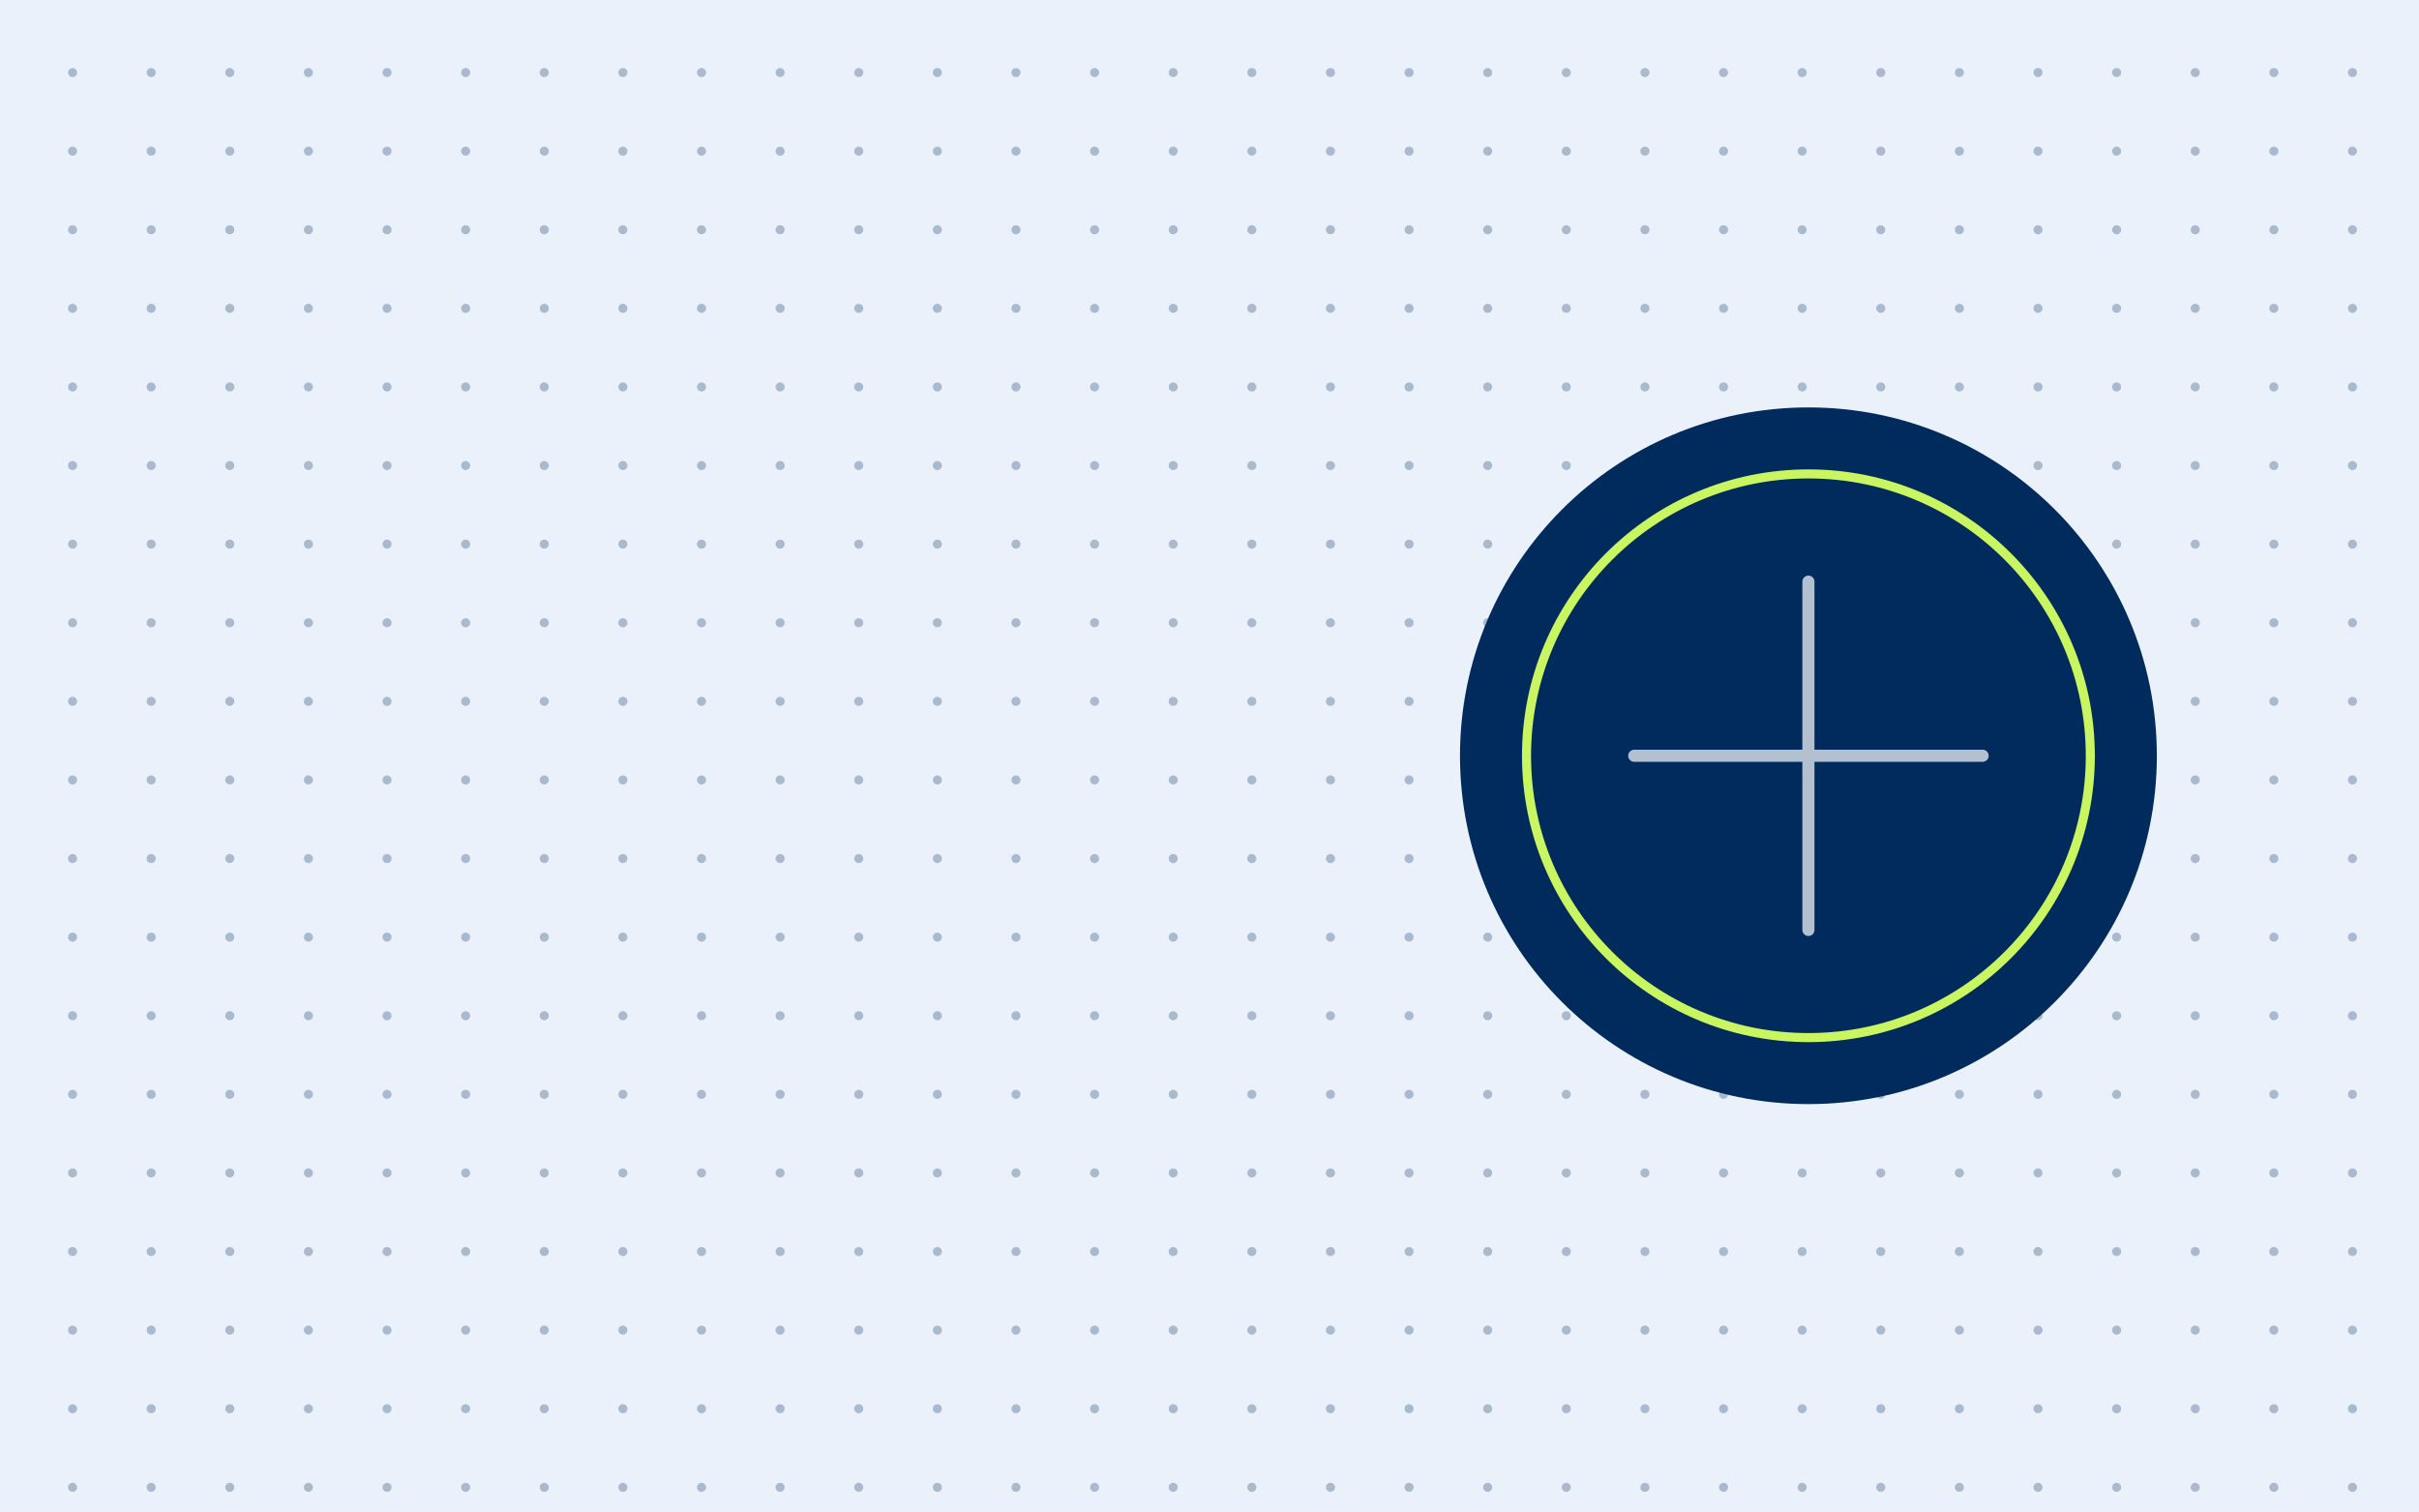
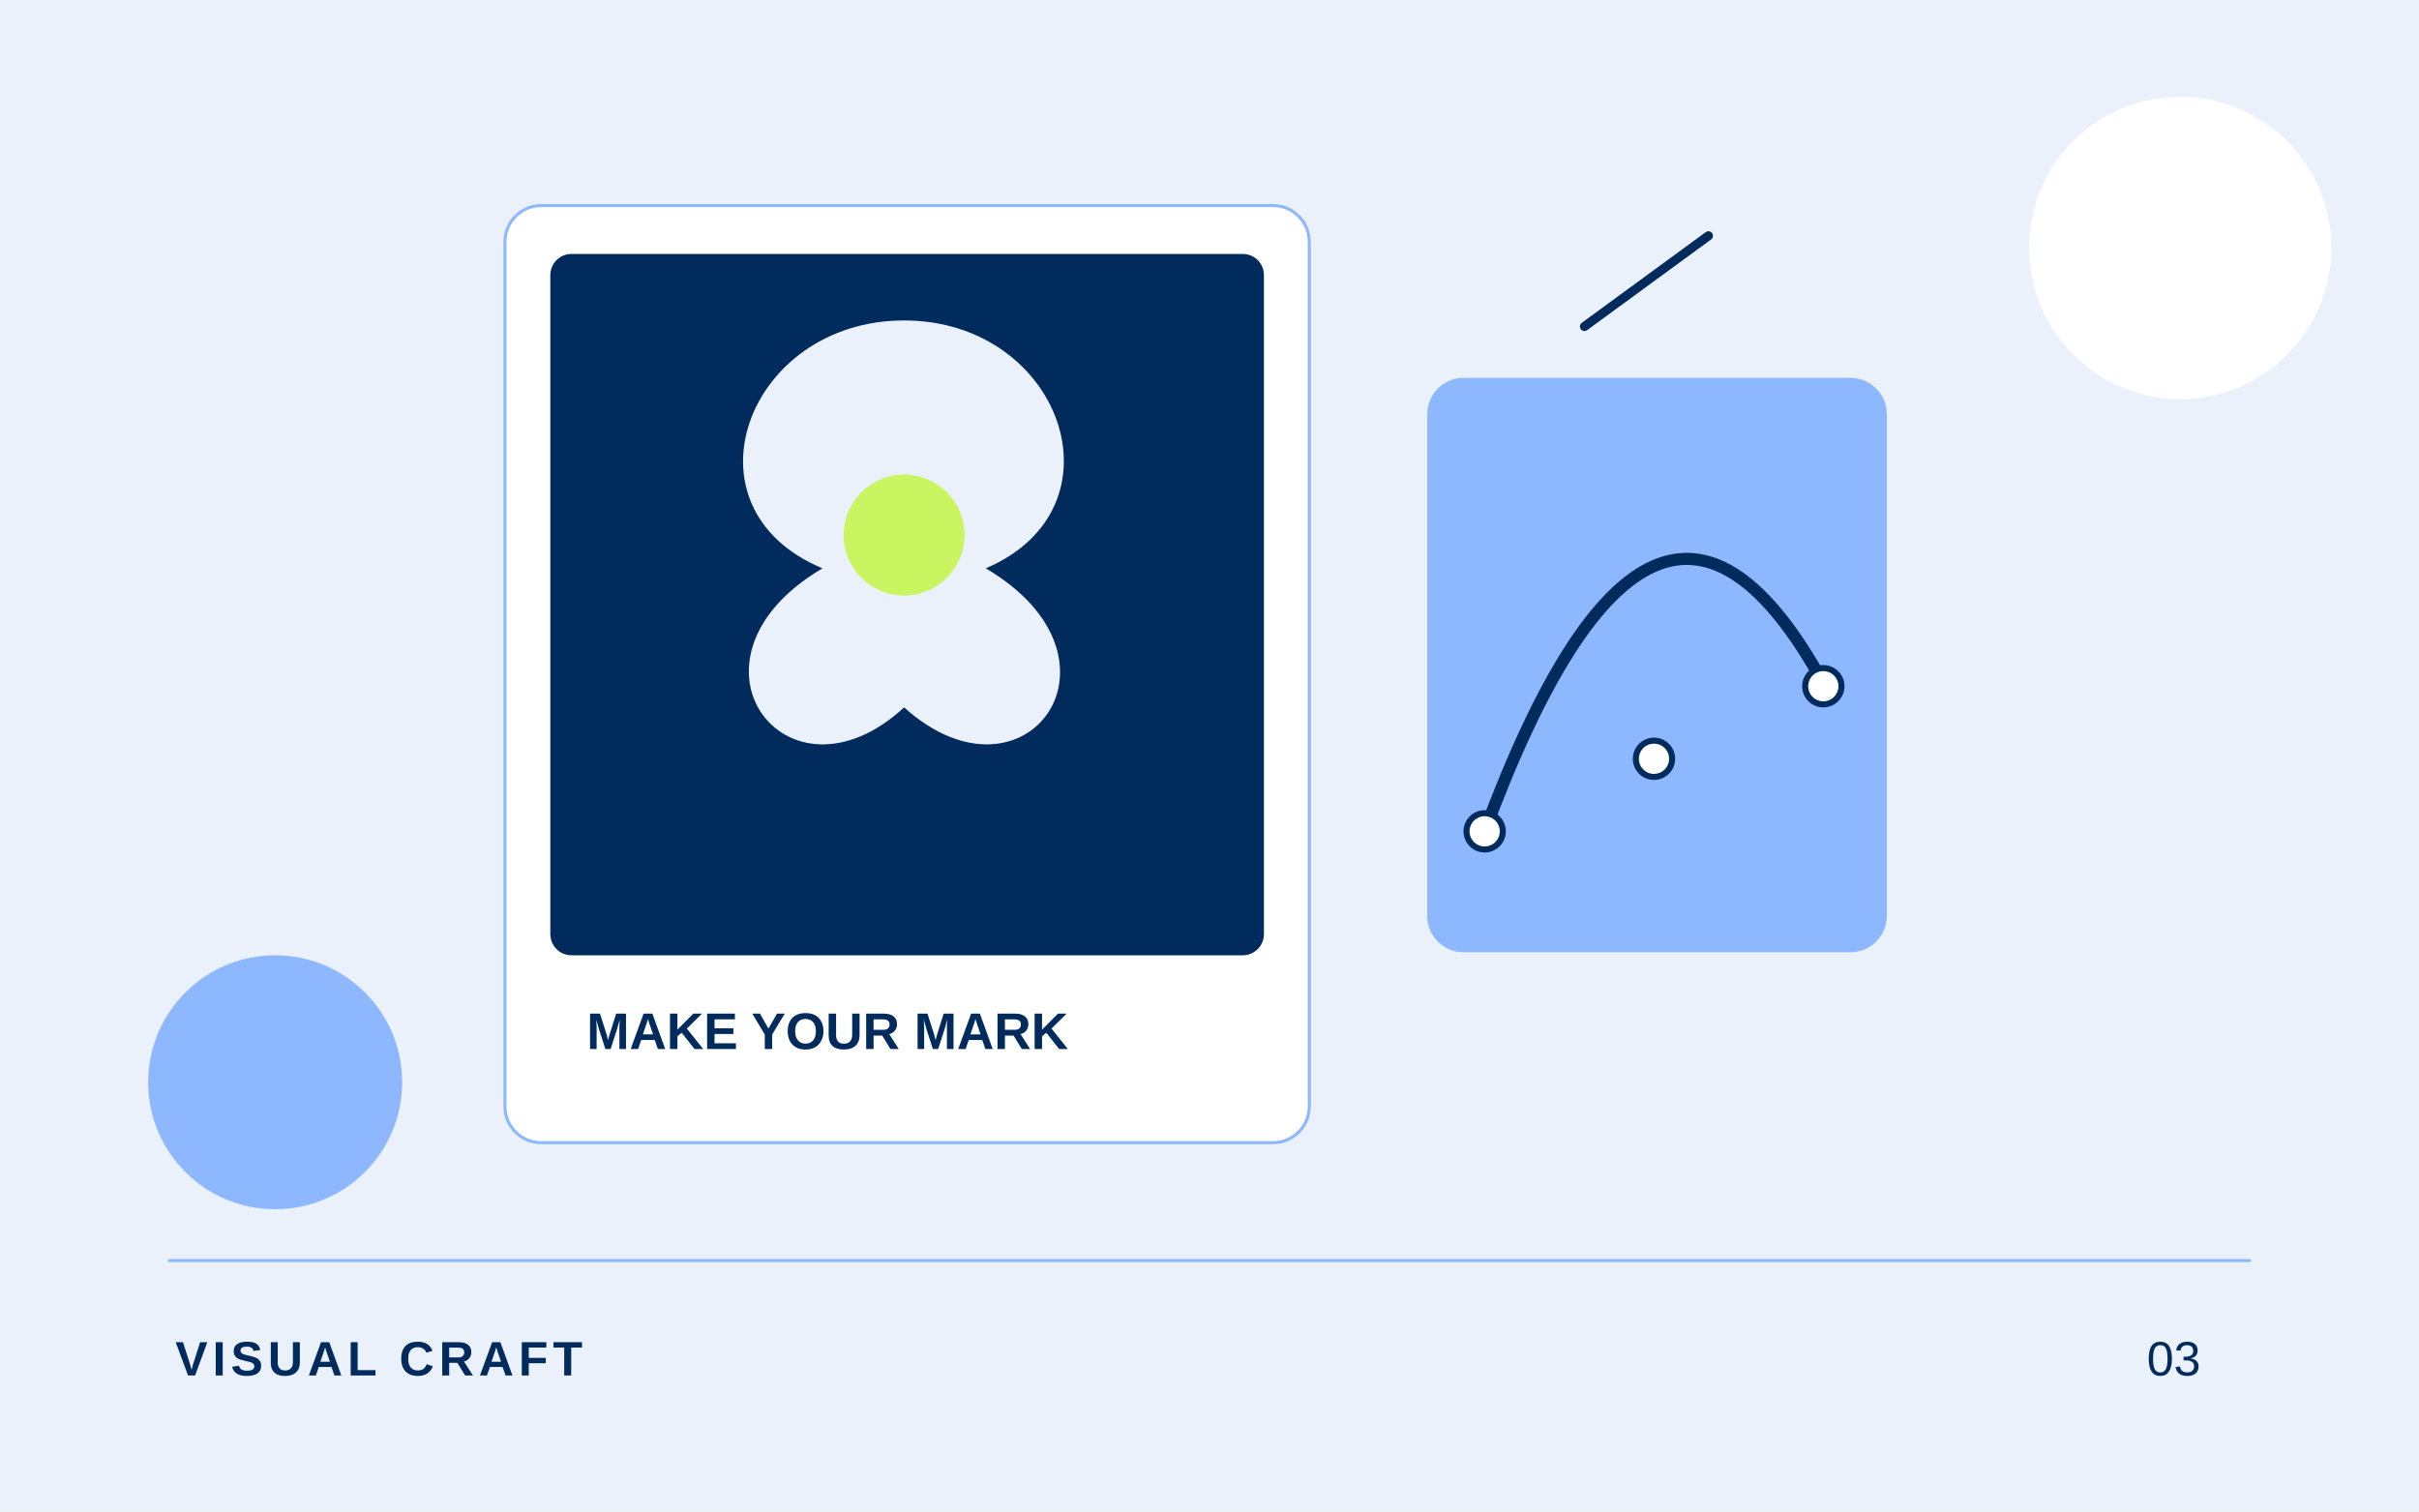
- <svg xmlns="http://www.w3.org/2000/svg" viewBox="0 0 800 500" role="img" aria-hidden="true">
-   <rect width="800" height="500" fill="#EAF1FB" />
-   <g fill="#012A5D" opacity="0.28">
-     <circle cx="24" cy="24" r="1.5" />
-     <circle cx="24" cy="50" r="1.5" />
-     <circle cx="24" cy="76" r="1.5" />
-     <circle cx="24" cy="102" r="1.5" />
-     <circle cx="24" cy="128" r="1.5" />
-     <circle cx="24" cy="154" r="1.5" />
-     <circle cx="24" cy="180" r="1.5" />
-     <circle cx="24" cy="206" r="1.5" />
-     <circle cx="24" cy="232" r="1.5" />
-     <circle cx="24" cy="258" r="1.5" />
-     <circle cx="24" cy="284" r="1.5" />
-     <circle cx="24" cy="310" r="1.5" />
-     <circle cx="24" cy="336" r="1.5" />
-     <circle cx="24" cy="362" r="1.5" />
-     <circle cx="24" cy="388" r="1.5" />
-     <circle cx="24" cy="414" r="1.5" />
-     <circle cx="24" cy="440" r="1.5" />
-     <circle cx="24" cy="466" r="1.5" />
-     <circle cx="24" cy="492" r="1.5" />
-     <circle cx="50" cy="24" r="1.5" />
-     <circle cx="50" cy="50" r="1.5" />
-     <circle cx="50" cy="76" r="1.5" />
-     <circle cx="50" cy="102" r="1.5" />
-     <circle cx="50" cy="128" r="1.5" />
-     <circle cx="50" cy="154" r="1.5" />
-     <circle cx="50" cy="180" r="1.5" />
-     <circle cx="50" cy="206" r="1.5" />
-     <circle cx="50" cy="232" r="1.5" />
-     <circle cx="50" cy="258" r="1.5" />
-     <circle cx="50" cy="284" r="1.5" />
-     <circle cx="50" cy="310" r="1.5" />
-     <circle cx="50" cy="336" r="1.5" />
-     <circle cx="50" cy="362" r="1.5" />
-     <circle cx="50" cy="388" r="1.5" />
-     <circle cx="50" cy="414" r="1.5" />
-     <circle cx="50" cy="440" r="1.5" />
-     <circle cx="50" cy="466" r="1.5" />
-     <circle cx="50" cy="492" r="1.5" />
-     <circle cx="76" cy="24" r="1.5" />
-     <circle cx="76" cy="50" r="1.5" />
-     <circle cx="76" cy="76" r="1.5" />
-     <circle cx="76" cy="102" r="1.5" />
-     <circle cx="76" cy="128" r="1.5" />
-     <circle cx="76" cy="154" r="1.5" />
-     <circle cx="76" cy="180" r="1.5" />
-     <circle cx="76" cy="206" r="1.5" />
-     <circle cx="76" cy="232" r="1.5" />
-     <circle cx="76" cy="258" r="1.5" />
-     <circle cx="76" cy="284" r="1.5" />
-     <circle cx="76" cy="310" r="1.5" />
-     <circle cx="76" cy="336" r="1.5" />
-     <circle cx="76" cy="362" r="1.5" />
-     <circle cx="76" cy="388" r="1.5" />
-     <circle cx="76" cy="414" r="1.5" />
-     <circle cx="76" cy="440" r="1.5" />
-     <circle cx="76" cy="466" r="1.5" />
-     <circle cx="76" cy="492" r="1.5" />
-     <circle cx="102" cy="24" r="1.5" />
-     <circle cx="102" cy="50" r="1.5" />
-     <circle cx="102" cy="76" r="1.5" />
-     <circle cx="102" cy="102" r="1.5" />
-     <circle cx="102" cy="128" r="1.5" />
-     <circle cx="102" cy="154" r="1.5" />
-     <circle cx="102" cy="180" r="1.5" />
-     <circle cx="102" cy="206" r="1.5" />
-     <circle cx="102" cy="232" r="1.5" />
-     <circle cx="102" cy="258" r="1.5" />
-     <circle cx="102" cy="284" r="1.5" />
-     <circle cx="102" cy="310" r="1.5" />
-     <circle cx="102" cy="336" r="1.5" />
-     <circle cx="102" cy="362" r="1.5" />
-     <circle cx="102" cy="388" r="1.5" />
-     <circle cx="102" cy="414" r="1.5" />
-     <circle cx="102" cy="440" r="1.5" />
-     <circle cx="102" cy="466" r="1.5" />
-     <circle cx="102" cy="492" r="1.5" />
-     <circle cx="128" cy="24" r="1.5" />
-     <circle cx="128" cy="50" r="1.5" />
-     <circle cx="128" cy="76" r="1.5" />
-     <circle cx="128" cy="102" r="1.5" />
-     <circle cx="128" cy="128" r="1.5" />
-     <circle cx="128" cy="154" r="1.5" />
-     <circle cx="128" cy="180" r="1.5" />
-     <circle cx="128" cy="206" r="1.5" />
-     <circle cx="128" cy="232" r="1.5" />
-     <circle cx="128" cy="258" r="1.5" />
-     <circle cx="128" cy="284" r="1.5" />
-     <circle cx="128" cy="310" r="1.5" />
-     <circle cx="128" cy="336" r="1.5" />
-     <circle cx="128" cy="362" r="1.5" />
-     <circle cx="128" cy="388" r="1.5" />
-     <circle cx="128" cy="414" r="1.5" />
-     <circle cx="128" cy="440" r="1.5" />
-     <circle cx="128" cy="466" r="1.5" />
-     <circle cx="128" cy="492" r="1.5" />
-     <circle cx="154" cy="24" r="1.5" />
-     <circle cx="154" cy="50" r="1.5" />
-     <circle cx="154" cy="76" r="1.5" />
-     <circle cx="154" cy="102" r="1.5" />
-     <circle cx="154" cy="128" r="1.5" />
-     <circle cx="154" cy="154" r="1.5" />
-     <circle cx="154" cy="180" r="1.5" />
-     <circle cx="154" cy="206" r="1.5" />
-     <circle cx="154" cy="232" r="1.5" />
-     <circle cx="154" cy="258" r="1.5" />
-     <circle cx="154" cy="284" r="1.5" />
-     <circle cx="154" cy="310" r="1.5" />
-     <circle cx="154" cy="336" r="1.5" />
-     <circle cx="154" cy="362" r="1.5" />
-     <circle cx="154" cy="388" r="1.5" />
-     <circle cx="154" cy="414" r="1.5" />
-     <circle cx="154" cy="440" r="1.5" />
-     <circle cx="154" cy="466" r="1.5" />
-     <circle cx="154" cy="492" r="1.5" />
-     <circle cx="180" cy="24" r="1.5" />
-     <circle cx="180" cy="50" r="1.5" />
-     <circle cx="180" cy="76" r="1.5" />
-     <circle cx="180" cy="102" r="1.5" />
-     <circle cx="180" cy="128" r="1.5" />
-     <circle cx="180" cy="154" r="1.5" />
-     <circle cx="180" cy="180" r="1.5" />
-     <circle cx="180" cy="206" r="1.5" />
-     <circle cx="180" cy="232" r="1.5" />
-     <circle cx="180" cy="258" r="1.5" />
-     <circle cx="180" cy="284" r="1.5" />
-     <circle cx="180" cy="310" r="1.5" />
-     <circle cx="180" cy="336" r="1.5" />
-     <circle cx="180" cy="362" r="1.5" />
-     <circle cx="180" cy="388" r="1.5" />
-     <circle cx="180" cy="414" r="1.5" />
-     <circle cx="180" cy="440" r="1.5" />
-     <circle cx="180" cy="466" r="1.5" />
-     <circle cx="180" cy="492" r="1.5" />
-     <circle cx="206" cy="24" r="1.5" />
-     <circle cx="206" cy="50" r="1.5" />
-     <circle cx="206" cy="76" r="1.5" />
-     <circle cx="206" cy="102" r="1.5" />
-     <circle cx="206" cy="128" r="1.5" />
-     <circle cx="206" cy="154" r="1.5" />
-     <circle cx="206" cy="180" r="1.5" />
-     <circle cx="206" cy="206" r="1.5" />
-     <circle cx="206" cy="232" r="1.5" />
-     <circle cx="206" cy="258" r="1.5" />
-     <circle cx="206" cy="284" r="1.5" />
-     <circle cx="206" cy="310" r="1.5" />
-     <circle cx="206" cy="336" r="1.5" />
-     <circle cx="206" cy="362" r="1.5" />
-     <circle cx="206" cy="388" r="1.5" />
-     <circle cx="206" cy="414" r="1.5" />
-     <circle cx="206" cy="440" r="1.5" />
-     <circle cx="206" cy="466" r="1.5" />
-     <circle cx="206" cy="492" r="1.5" />
-     <circle cx="232" cy="24" r="1.5" />
-     <circle cx="232" cy="50" r="1.5" />
-     <circle cx="232" cy="76" r="1.5" />
-     <circle cx="232" cy="102" r="1.5" />
-     <circle cx="232" cy="128" r="1.5" />
-     <circle cx="232" cy="154" r="1.5" />
-     <circle cx="232" cy="180" r="1.5" />
-     <circle cx="232" cy="206" r="1.5" />
-     <circle cx="232" cy="232" r="1.5" />
-     <circle cx="232" cy="258" r="1.5" />
-     <circle cx="232" cy="284" r="1.5" />
-     <circle cx="232" cy="310" r="1.5" />
-     <circle cx="232" cy="336" r="1.5" />
-     <circle cx="232" cy="362" r="1.5" />
-     <circle cx="232" cy="388" r="1.5" />
-     <circle cx="232" cy="414" r="1.5" />
-     <circle cx="232" cy="440" r="1.5" />
-     <circle cx="232" cy="466" r="1.5" />
-     <circle cx="232" cy="492" r="1.5" />
-     <circle cx="258" cy="24" r="1.5" />
-     <circle cx="258" cy="50" r="1.5" />
-     <circle cx="258" cy="76" r="1.5" />
-     <circle cx="258" cy="102" r="1.5" />
-     <circle cx="258" cy="128" r="1.5" />
-     <circle cx="258" cy="154" r="1.5" />
-     <circle cx="258" cy="180" r="1.5" />
-     <circle cx="258" cy="206" r="1.5" />
-     <circle cx="258" cy="232" r="1.5" />
-     <circle cx="258" cy="258" r="1.5" />
-     <circle cx="258" cy="284" r="1.5" />
-     <circle cx="258" cy="310" r="1.5" />
-     <circle cx="258" cy="336" r="1.5" />
-     <circle cx="258" cy="362" r="1.5" />
-     <circle cx="258" cy="388" r="1.5" />
-     <circle cx="258" cy="414" r="1.5" />
-     <circle cx="258" cy="440" r="1.5" />
-     <circle cx="258" cy="466" r="1.5" />
-     <circle cx="258" cy="492" r="1.5" />
-     <circle cx="284" cy="24" r="1.5" />
-     <circle cx="284" cy="50" r="1.5" />
-     <circle cx="284" cy="76" r="1.5" />
-     <circle cx="284" cy="102" r="1.5" />
-     <circle cx="284" cy="128" r="1.5" />
-     <circle cx="284" cy="154" r="1.5" />
-     <circle cx="284" cy="180" r="1.5" />
-     <circle cx="284" cy="206" r="1.5" />
-     <circle cx="284" cy="232" r="1.5" />
-     <circle cx="284" cy="258" r="1.5" />
-     <circle cx="284" cy="284" r="1.5" />
-     <circle cx="284" cy="310" r="1.5" />
-     <circle cx="284" cy="336" r="1.5" />
-     <circle cx="284" cy="362" r="1.5" />
-     <circle cx="284" cy="388" r="1.5" />
-     <circle cx="284" cy="414" r="1.5" />
-     <circle cx="284" cy="440" r="1.5" />
-     <circle cx="284" cy="466" r="1.5" />
-     <circle cx="284" cy="492" r="1.5" />
-     <circle cx="310" cy="24" r="1.5" />
-     <circle cx="310" cy="50" r="1.5" />
-     <circle cx="310" cy="76" r="1.5" />
-     <circle cx="310" cy="102" r="1.5" />
-     <circle cx="310" cy="128" r="1.5" />
-     <circle cx="310" cy="154" r="1.5" />
-     <circle cx="310" cy="180" r="1.5" />
-     <circle cx="310" cy="206" r="1.5" />
-     <circle cx="310" cy="232" r="1.5" />
-     <circle cx="310" cy="258" r="1.5" />
-     <circle cx="310" cy="284" r="1.5" />
-     <circle cx="310" cy="310" r="1.5" />
-     <circle cx="310" cy="336" r="1.5" />
-     <circle cx="310" cy="362" r="1.5" />
-     <circle cx="310" cy="388" r="1.5" />
-     <circle cx="310" cy="414" r="1.5" />
-     <circle cx="310" cy="440" r="1.5" />
-     <circle cx="310" cy="466" r="1.5" />
-     <circle cx="310" cy="492" r="1.5" />
-     <circle cx="336" cy="24" r="1.5" />
-     <circle cx="336" cy="50" r="1.5" />
-     <circle cx="336" cy="76" r="1.5" />
-     <circle cx="336" cy="102" r="1.5" />
-     <circle cx="336" cy="128" r="1.5" />
-     <circle cx="336" cy="154" r="1.5" />
-     <circle cx="336" cy="180" r="1.5" />
-     <circle cx="336" cy="206" r="1.5" />
-     <circle cx="336" cy="232" r="1.5" />
-     <circle cx="336" cy="258" r="1.5" />
-     <circle cx="336" cy="284" r="1.5" />
-     <circle cx="336" cy="310" r="1.5" />
-     <circle cx="336" cy="336" r="1.5" />
-     <circle cx="336" cy="362" r="1.5" />
-     <circle cx="336" cy="388" r="1.5" />
-     <circle cx="336" cy="414" r="1.5" />
-     <circle cx="336" cy="440" r="1.5" />
-     <circle cx="336" cy="466" r="1.5" />
-     <circle cx="336" cy="492" r="1.5" />
-     <circle cx="362" cy="24" r="1.5" />
-     <circle cx="362" cy="50" r="1.5" />
-     <circle cx="362" cy="76" r="1.5" />
-     <circle cx="362" cy="102" r="1.5" />
-     <circle cx="362" cy="128" r="1.5" />
-     <circle cx="362" cy="154" r="1.5" />
-     <circle cx="362" cy="180" r="1.5" />
-     <circle cx="362" cy="206" r="1.5" />
-     <circle cx="362" cy="232" r="1.5" />
-     <circle cx="362" cy="258" r="1.5" />
-     <circle cx="362" cy="284" r="1.5" />
-     <circle cx="362" cy="310" r="1.5" />
-     <circle cx="362" cy="336" r="1.5" />
-     <circle cx="362" cy="362" r="1.5" />
-     <circle cx="362" cy="388" r="1.5" />
-     <circle cx="362" cy="414" r="1.5" />
-     <circle cx="362" cy="440" r="1.5" />
-     <circle cx="362" cy="466" r="1.5" />
-     <circle cx="362" cy="492" r="1.5" />
-     <circle cx="388" cy="24" r="1.5" />
-     <circle cx="388" cy="50" r="1.5" />
-     <circle cx="388" cy="76" r="1.5" />
-     <circle cx="388" cy="102" r="1.5" />
-     <circle cx="388" cy="128" r="1.5" />
-     <circle cx="388" cy="154" r="1.5" />
-     <circle cx="388" cy="180" r="1.5" />
-     <circle cx="388" cy="206" r="1.5" />
-     <circle cx="388" cy="232" r="1.5" />
-     <circle cx="388" cy="258" r="1.5" />
-     <circle cx="388" cy="284" r="1.5" />
-     <circle cx="388" cy="310" r="1.5" />
-     <circle cx="388" cy="336" r="1.5" />
-     <circle cx="388" cy="362" r="1.5" />
-     <circle cx="388" cy="388" r="1.5" />
-     <circle cx="388" cy="414" r="1.5" />
-     <circle cx="388" cy="440" r="1.5" />
-     <circle cx="388" cy="466" r="1.5" />
-     <circle cx="388" cy="492" r="1.5" />
-     <circle cx="414" cy="24" r="1.5" />
-     <circle cx="414" cy="50" r="1.5" />
-     <circle cx="414" cy="76" r="1.5" />
-     <circle cx="414" cy="102" r="1.5" />
-     <circle cx="414" cy="128" r="1.5" />
-     <circle cx="414" cy="154" r="1.5" />
-     <circle cx="414" cy="180" r="1.5" />
-     <circle cx="414" cy="206" r="1.5" />
-     <circle cx="414" cy="232" r="1.5" />
-     <circle cx="414" cy="258" r="1.5" />
-     <circle cx="414" cy="284" r="1.5" />
-     <circle cx="414" cy="310" r="1.5" />
-     <circle cx="414" cy="336" r="1.5" />
-     <circle cx="414" cy="362" r="1.5" />
-     <circle cx="414" cy="388" r="1.5" />
-     <circle cx="414" cy="414" r="1.5" />
-     <circle cx="414" cy="440" r="1.5" />
-     <circle cx="414" cy="466" r="1.5" />
-     <circle cx="414" cy="492" r="1.5" />
-     <circle cx="440" cy="24" r="1.5" />
-     <circle cx="440" cy="50" r="1.5" />
-     <circle cx="440" cy="76" r="1.5" />
-     <circle cx="440" cy="102" r="1.5" />
-     <circle cx="440" cy="128" r="1.5" />
-     <circle cx="440" cy="154" r="1.5" />
-     <circle cx="440" cy="180" r="1.5" />
-     <circle cx="440" cy="206" r="1.5" />
-     <circle cx="440" cy="232" r="1.5" />
-     <circle cx="440" cy="258" r="1.5" />
-     <circle cx="440" cy="284" r="1.5" />
-     <circle cx="440" cy="310" r="1.5" />
-     <circle cx="440" cy="336" r="1.5" />
-     <circle cx="440" cy="362" r="1.5" />
-     <circle cx="440" cy="388" r="1.5" />
-     <circle cx="440" cy="414" r="1.5" />
-     <circle cx="440" cy="440" r="1.5" />
-     <circle cx="440" cy="466" r="1.5" />
-     <circle cx="440" cy="492" r="1.5" />
-     <circle cx="466" cy="24" r="1.5" />
-     <circle cx="466" cy="50" r="1.5" />
-     <circle cx="466" cy="76" r="1.5" />
-     <circle cx="466" cy="102" r="1.5" />
-     <circle cx="466" cy="128" r="1.5" />
-     <circle cx="466" cy="154" r="1.5" />
-     <circle cx="466" cy="180" r="1.5" />
-     <circle cx="466" cy="206" r="1.5" />
-     <circle cx="466" cy="232" r="1.5" />
-     <circle cx="466" cy="258" r="1.5" />
-     <circle cx="466" cy="284" r="1.5" />
-     <circle cx="466" cy="310" r="1.5" />
-     <circle cx="466" cy="336" r="1.5" />
-     <circle cx="466" cy="362" r="1.5" />
-     <circle cx="466" cy="388" r="1.5" />
-     <circle cx="466" cy="414" r="1.5" />
-     <circle cx="466" cy="440" r="1.5" />
-     <circle cx="466" cy="466" r="1.5" />
-     <circle cx="466" cy="492" r="1.5" />
-     <circle cx="492" cy="24" r="1.5" />
-     <circle cx="492" cy="50" r="1.5" />
-     <circle cx="492" cy="76" r="1.5" />
-     <circle cx="492" cy="102" r="1.5" />
-     <circle cx="492" cy="128" r="1.5" />
-     <circle cx="492" cy="154" r="1.5" />
-     <circle cx="492" cy="180" r="1.5" />
-     <circle cx="492" cy="206" r="1.5" />
-     <circle cx="492" cy="232" r="1.5" />
-     <circle cx="492" cy="258" r="1.5" />
-     <circle cx="492" cy="284" r="1.5" />
-     <circle cx="492" cy="310" r="1.5" />
-     <circle cx="492" cy="336" r="1.5" />
-     <circle cx="492" cy="362" r="1.5" />
-     <circle cx="492" cy="388" r="1.5" />
-     <circle cx="492" cy="414" r="1.5" />
-     <circle cx="492" cy="440" r="1.5" />
-     <circle cx="492" cy="466" r="1.5" />
-     <circle cx="492" cy="492" r="1.5" />
-     <circle cx="518" cy="24" r="1.5" />
-     <circle cx="518" cy="50" r="1.5" />
-     <circle cx="518" cy="76" r="1.5" />
-     <circle cx="518" cy="102" r="1.5" />
-     <circle cx="518" cy="128" r="1.5" />
-     <circle cx="518" cy="154" r="1.5" />
-     <circle cx="518" cy="180" r="1.5" />
-     <circle cx="518" cy="206" r="1.5" />
-     <circle cx="518" cy="232" r="1.5" />
-     <circle cx="518" cy="258" r="1.5" />
-     <circle cx="518" cy="284" r="1.5" />
-     <circle cx="518" cy="310" r="1.5" />
-     <circle cx="518" cy="336" r="1.5" />
-     <circle cx="518" cy="362" r="1.5" />
-     <circle cx="518" cy="388" r="1.5" />
-     <circle cx="518" cy="414" r="1.5" />
-     <circle cx="518" cy="440" r="1.5" />
-     <circle cx="518" cy="466" r="1.5" />
-     <circle cx="518" cy="492" r="1.5" />
-     <circle cx="544" cy="24" r="1.5" />
-     <circle cx="544" cy="50" r="1.5" />
-     <circle cx="544" cy="76" r="1.5" />
-     <circle cx="544" cy="102" r="1.5" />
-     <circle cx="544" cy="128" r="1.5" />
-     <circle cx="544" cy="154" r="1.5" />
-     <circle cx="544" cy="180" r="1.5" />
-     <circle cx="544" cy="206" r="1.5" />
-     <circle cx="544" cy="232" r="1.5" />
-     <circle cx="544" cy="258" r="1.5" />
-     <circle cx="544" cy="284" r="1.5" />
-     <circle cx="544" cy="310" r="1.5" />
-     <circle cx="544" cy="336" r="1.5" />
-     <circle cx="544" cy="362" r="1.5" />
-     <circle cx="544" cy="388" r="1.5" />
-     <circle cx="544" cy="414" r="1.5" />
-     <circle cx="544" cy="440" r="1.5" />
-     <circle cx="544" cy="466" r="1.5" />
-     <circle cx="544" cy="492" r="1.5" />
-     <circle cx="570" cy="24" r="1.5" />
-     <circle cx="570" cy="50" r="1.5" />
-     <circle cx="570" cy="76" r="1.5" />
-     <circle cx="570" cy="102" r="1.5" />
-     <circle cx="570" cy="128" r="1.5" />
-     <circle cx="570" cy="154" r="1.5" />
-     <circle cx="570" cy="180" r="1.5" />
-     <circle cx="570" cy="206" r="1.5" />
-     <circle cx="570" cy="232" r="1.5" />
-     <circle cx="570" cy="258" r="1.5" />
-     <circle cx="570" cy="284" r="1.5" />
-     <circle cx="570" cy="310" r="1.5" />
-     <circle cx="570" cy="336" r="1.5" />
-     <circle cx="570" cy="362" r="1.5" />
-     <circle cx="570" cy="388" r="1.5" />
-     <circle cx="570" cy="414" r="1.5" />
-     <circle cx="570" cy="440" r="1.5" />
-     <circle cx="570" cy="466" r="1.5" />
-     <circle cx="570" cy="492" r="1.5" />
-     <circle cx="596" cy="24" r="1.5" />
-     <circle cx="596" cy="50" r="1.5" />
-     <circle cx="596" cy="76" r="1.5" />
-     <circle cx="596" cy="102" r="1.5" />
-     <circle cx="596" cy="128" r="1.5" />
-     <circle cx="596" cy="154" r="1.5" />
-     <circle cx="596" cy="180" r="1.5" />
-     <circle cx="596" cy="206" r="1.5" />
-     <circle cx="596" cy="232" r="1.5" />
-     <circle cx="596" cy="258" r="1.5" />
-     <circle cx="596" cy="284" r="1.5" />
-     <circle cx="596" cy="310" r="1.5" />
-     <circle cx="596" cy="336" r="1.5" />
-     <circle cx="596" cy="362" r="1.5" />
-     <circle cx="596" cy="388" r="1.5" />
-     <circle cx="596" cy="414" r="1.5" />
-     <circle cx="596" cy="440" r="1.5" />
-     <circle cx="596" cy="466" r="1.5" />
-     <circle cx="596" cy="492" r="1.5" />
-     <circle cx="622" cy="24" r="1.5" />
-     <circle cx="622" cy="50" r="1.5" />
-     <circle cx="622" cy="76" r="1.5" />
-     <circle cx="622" cy="102" r="1.5" />
-     <circle cx="622" cy="128" r="1.5" />
-     <circle cx="622" cy="154" r="1.5" />
-     <circle cx="622" cy="180" r="1.5" />
-     <circle cx="622" cy="206" r="1.5" />
-     <circle cx="622" cy="232" r="1.5" />
-     <circle cx="622" cy="258" r="1.5" />
-     <circle cx="622" cy="284" r="1.5" />
-     <circle cx="622" cy="310" r="1.5" />
-     <circle cx="622" cy="336" r="1.5" />
-     <circle cx="622" cy="362" r="1.5" />
-     <circle cx="622" cy="388" r="1.5" />
-     <circle cx="622" cy="414" r="1.5" />
-     <circle cx="622" cy="440" r="1.5" />
-     <circle cx="622" cy="466" r="1.5" />
-     <circle cx="622" cy="492" r="1.5" />
-     <circle cx="648" cy="24" r="1.5" />
-     <circle cx="648" cy="50" r="1.5" />
-     <circle cx="648" cy="76" r="1.5" />
-     <circle cx="648" cy="102" r="1.5" />
-     <circle cx="648" cy="128" r="1.5" />
-     <circle cx="648" cy="154" r="1.5" />
-     <circle cx="648" cy="180" r="1.5" />
-     <circle cx="648" cy="206" r="1.5" />
-     <circle cx="648" cy="232" r="1.5" />
-     <circle cx="648" cy="258" r="1.5" />
-     <circle cx="648" cy="284" r="1.5" />
-     <circle cx="648" cy="310" r="1.5" />
-     <circle cx="648" cy="336" r="1.5" />
-     <circle cx="648" cy="362" r="1.5" />
-     <circle cx="648" cy="388" r="1.5" />
-     <circle cx="648" cy="414" r="1.5" />
-     <circle cx="648" cy="440" r="1.5" />
-     <circle cx="648" cy="466" r="1.5" />
-     <circle cx="648" cy="492" r="1.5" />
-     <circle cx="674" cy="24" r="1.5" />
-     <circle cx="674" cy="50" r="1.5" />
-     <circle cx="674" cy="76" r="1.5" />
-     <circle cx="674" cy="102" r="1.5" />
-     <circle cx="674" cy="128" r="1.5" />
-     <circle cx="674" cy="154" r="1.5" />
-     <circle cx="674" cy="180" r="1.5" />
-     <circle cx="674" cy="206" r="1.5" />
-     <circle cx="674" cy="232" r="1.5" />
-     <circle cx="674" cy="258" r="1.5" />
-     <circle cx="674" cy="284" r="1.5" />
-     <circle cx="674" cy="310" r="1.5" />
-     <circle cx="674" cy="336" r="1.5" />
-     <circle cx="674" cy="362" r="1.5" />
-     <circle cx="674" cy="388" r="1.5" />
-     <circle cx="674" cy="414" r="1.5" />
-     <circle cx="674" cy="440" r="1.5" />
-     <circle cx="674" cy="466" r="1.5" />
-     <circle cx="674" cy="492" r="1.5" />
-     <circle cx="700" cy="24" r="1.5" />
-     <circle cx="700" cy="50" r="1.5" />
-     <circle cx="700" cy="76" r="1.5" />
-     <circle cx="700" cy="102" r="1.5" />
-     <circle cx="700" cy="128" r="1.5" />
-     <circle cx="700" cy="154" r="1.5" />
-     <circle cx="700" cy="180" r="1.5" />
-     <circle cx="700" cy="206" r="1.5" />
-     <circle cx="700" cy="232" r="1.5" />
-     <circle cx="700" cy="258" r="1.5" />
-     <circle cx="700" cy="284" r="1.5" />
-     <circle cx="700" cy="310" r="1.5" />
-     <circle cx="700" cy="336" r="1.5" />
-     <circle cx="700" cy="362" r="1.5" />
-     <circle cx="700" cy="388" r="1.5" />
-     <circle cx="700" cy="414" r="1.5" />
-     <circle cx="700" cy="440" r="1.5" />
-     <circle cx="700" cy="466" r="1.5" />
-     <circle cx="700" cy="492" r="1.5" />
-     <circle cx="726" cy="24" r="1.5" />
-     <circle cx="726" cy="50" r="1.5" />
-     <circle cx="726" cy="76" r="1.5" />
-     <circle cx="726" cy="102" r="1.5" />
-     <circle cx="726" cy="128" r="1.5" />
-     <circle cx="726" cy="154" r="1.5" />
-     <circle cx="726" cy="180" r="1.5" />
-     <circle cx="726" cy="206" r="1.5" />
-     <circle cx="726" cy="232" r="1.5" />
-     <circle cx="726" cy="258" r="1.5" />
-     <circle cx="726" cy="284" r="1.5" />
-     <circle cx="726" cy="310" r="1.5" />
-     <circle cx="726" cy="336" r="1.5" />
-     <circle cx="726" cy="362" r="1.5" />
-     <circle cx="726" cy="388" r="1.5" />
-     <circle cx="726" cy="414" r="1.5" />
-     <circle cx="726" cy="440" r="1.5" />
-     <circle cx="726" cy="466" r="1.5" />
-     <circle cx="726" cy="492" r="1.5" />
-     <circle cx="752" cy="24" r="1.5" />
-     <circle cx="752" cy="50" r="1.5" />
-     <circle cx="752" cy="76" r="1.5" />
-     <circle cx="752" cy="102" r="1.5" />
-     <circle cx="752" cy="128" r="1.5" />
-     <circle cx="752" cy="154" r="1.5" />
-     <circle cx="752" cy="180" r="1.5" />
-     <circle cx="752" cy="206" r="1.5" />
-     <circle cx="752" cy="232" r="1.5" />
-     <circle cx="752" cy="258" r="1.5" />
-     <circle cx="752" cy="284" r="1.5" />
-     <circle cx="752" cy="310" r="1.5" />
-     <circle cx="752" cy="336" r="1.5" />
-     <circle cx="752" cy="362" r="1.5" />
-     <circle cx="752" cy="388" r="1.5" />
-     <circle cx="752" cy="414" r="1.5" />
-     <circle cx="752" cy="440" r="1.5" />
-     <circle cx="752" cy="466" r="1.5" />
-     <circle cx="752" cy="492" r="1.5" />
-     <circle cx="778" cy="24" r="1.5" />
-     <circle cx="778" cy="50" r="1.5" />
-     <circle cx="778" cy="76" r="1.5" />
-     <circle cx="778" cy="102" r="1.5" />
-     <circle cx="778" cy="128" r="1.5" />
-     <circle cx="778" cy="154" r="1.5" />
-     <circle cx="778" cy="180" r="1.5" />
-     <circle cx="778" cy="206" r="1.5" />
-     <circle cx="778" cy="232" r="1.5" />
-     <circle cx="778" cy="258" r="1.5" />
-     <circle cx="778" cy="284" r="1.5" />
-     <circle cx="778" cy="310" r="1.5" />
-     <circle cx="778" cy="336" r="1.5" />
-     <circle cx="778" cy="362" r="1.5" />
-     <circle cx="778" cy="388" r="1.5" />
-     <circle cx="778" cy="414" r="1.5" />
-     <circle cx="778" cy="440" r="1.5" />
-     <circle cx="778" cy="466" r="1.5" />
-     <circle cx="778" cy="492" r="1.5" />
+ <svg xmlns="http://www.w3.org/2000/svg" viewBox="0 0 800 500" width="800" height="500" class="edu-art" role="img" aria-labelledby="track-visual-title track-visual-desc" focusable="false">
+   <rect x="0" y="0" width="800" height="500" rx="0" fill="#EAF1FB" />
+   <circle cx="721" cy="82" r="50" fill="#FFFFFF" />
+   <circle cx="91" cy="358" r="42" fill="#8DB8FF" />
+   <g transform="translate(5 0)">
+     <rect x="162" y="68" width="266" height="310" rx="12" fill="#FFFFFF" stroke="#8DB8FF" />
+     <rect x="177" y="84" width="236" height="232" rx="7" fill="#012A5D" />
+     <path d="M294 106c-52 0-75 62-27 82-51 30-12 82 27 46 40 36 78-16 27-46 47-20 25-82-27-82Z" fill="#EAF1FB" />
+     <circle cx="294" cy="177" r="20" fill="#C8F560" />
+     <text x="189" y="347" fill="#012A5D" font-family="Arial,Helvetica,sans-serif" font-size="17" font-weight="700">MAKE YOUR MARK</text>
+     <rect x="467" y="125" width="152" height="190" rx="12" fill="#8DB8FF" />
+     <path d="M486 275q56-151 112-49" fill="none" stroke="#012A5D" stroke-width="4" stroke-linecap="round" stroke-linejoin="round" />
+     <circle cx="486" cy="275" r="6" fill="#FFFFFF" stroke="#012A5D" stroke-width="2" />
+     <circle cx="542" cy="251" r="6" fill="#FFFFFF" stroke="#012A5D" stroke-width="2" />
+     <circle cx="598" cy="227" r="6" fill="#FFFFFF" stroke="#012A5D" stroke-width="2" />
+     <path d="M519 108l41-30" fill="none" stroke="#012A5D" stroke-width="3" stroke-linecap="round" stroke-linejoin="round" />
  </g>
-   <circle cx="598.07" cy="250" r="115.23" fill="#012A5D" />
-   <circle cx="598.07" cy="250" r="93.23" fill="none" stroke="#C8F560" stroke-width="3" />
-   <path d="M540.46 250 h115.23 M598.07 192.39 v115.23" stroke="#FFFFFF" stroke-width="4" stroke-linecap="round" opacity="0.7" />
+   <path d="M56 417H744" fill="none" stroke="#8DB8FF" stroke-width="1" stroke-linecap="round" stroke-linejoin="round" />
+   <text x="58" y="455" fill="#012A5D" font-family="Arial,Helvetica,sans-serif" font-size="16" font-weight="600" letter-spacing="1.6">VISUAL CRAFT</text>
+   <text x="710" y="455" fill="#012A5D" font-family="Arial,Helvetica,sans-serif" font-size="16" font-weight="500">03</text>
</svg>
